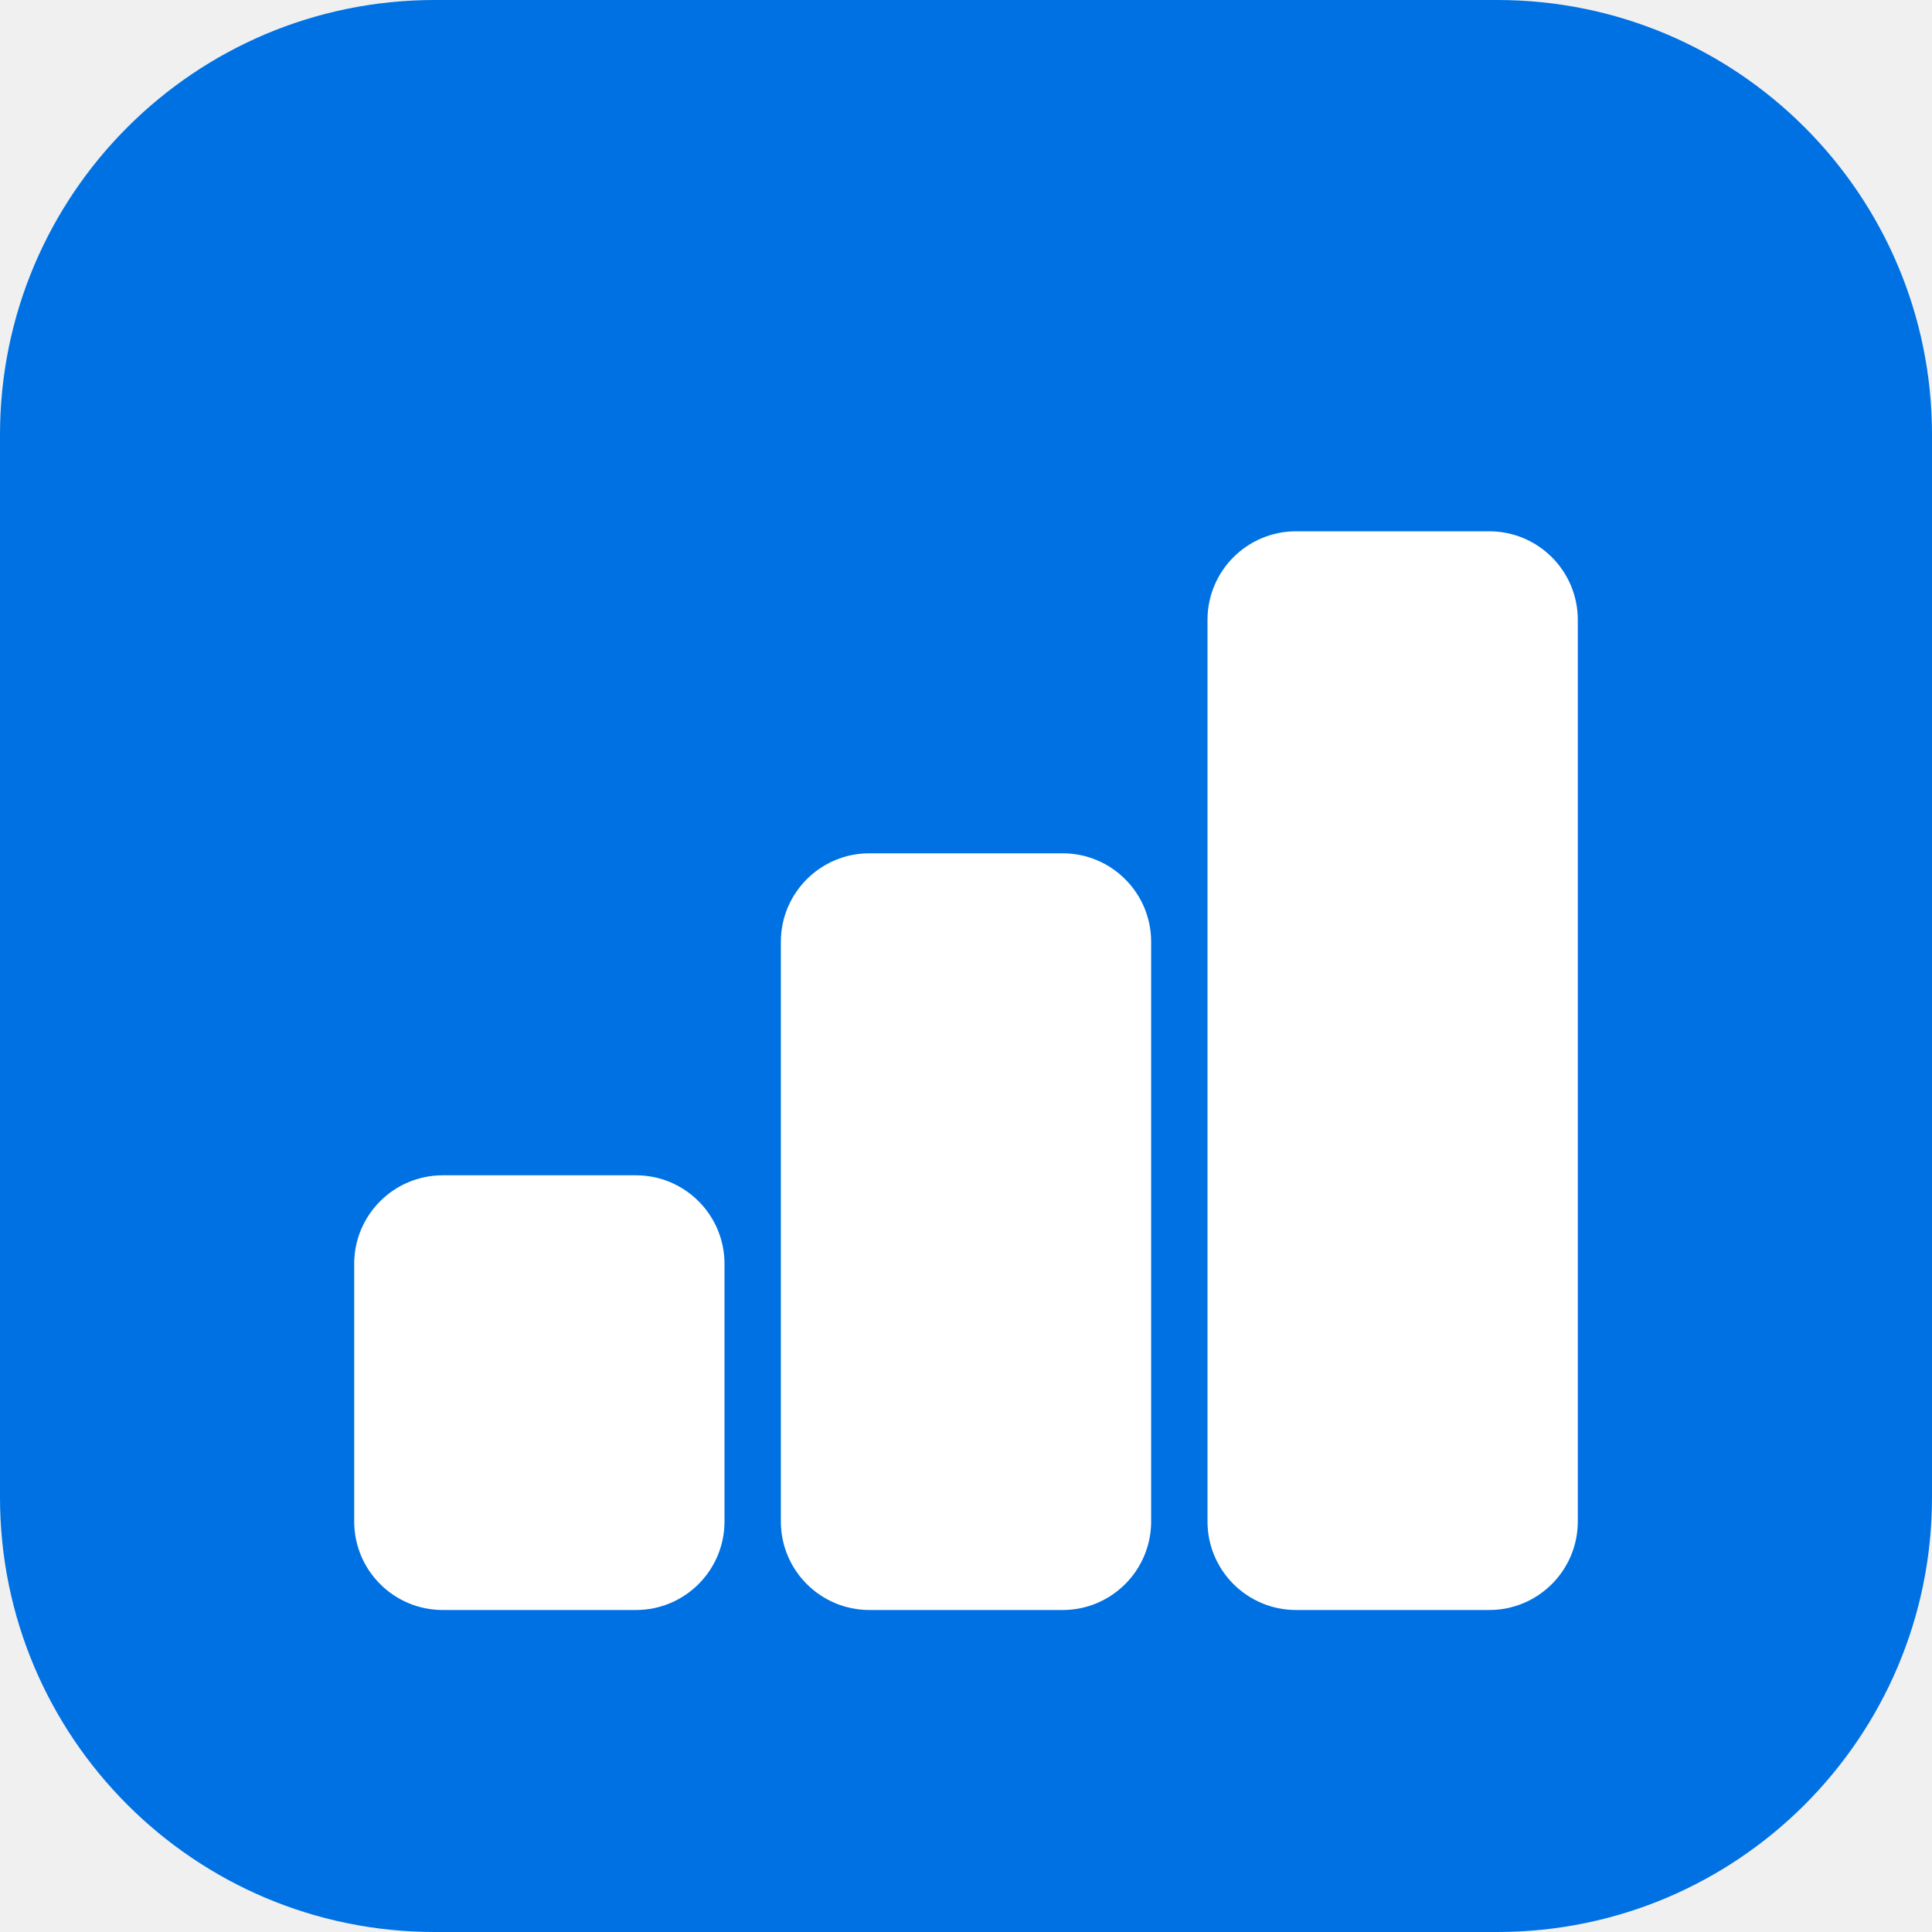
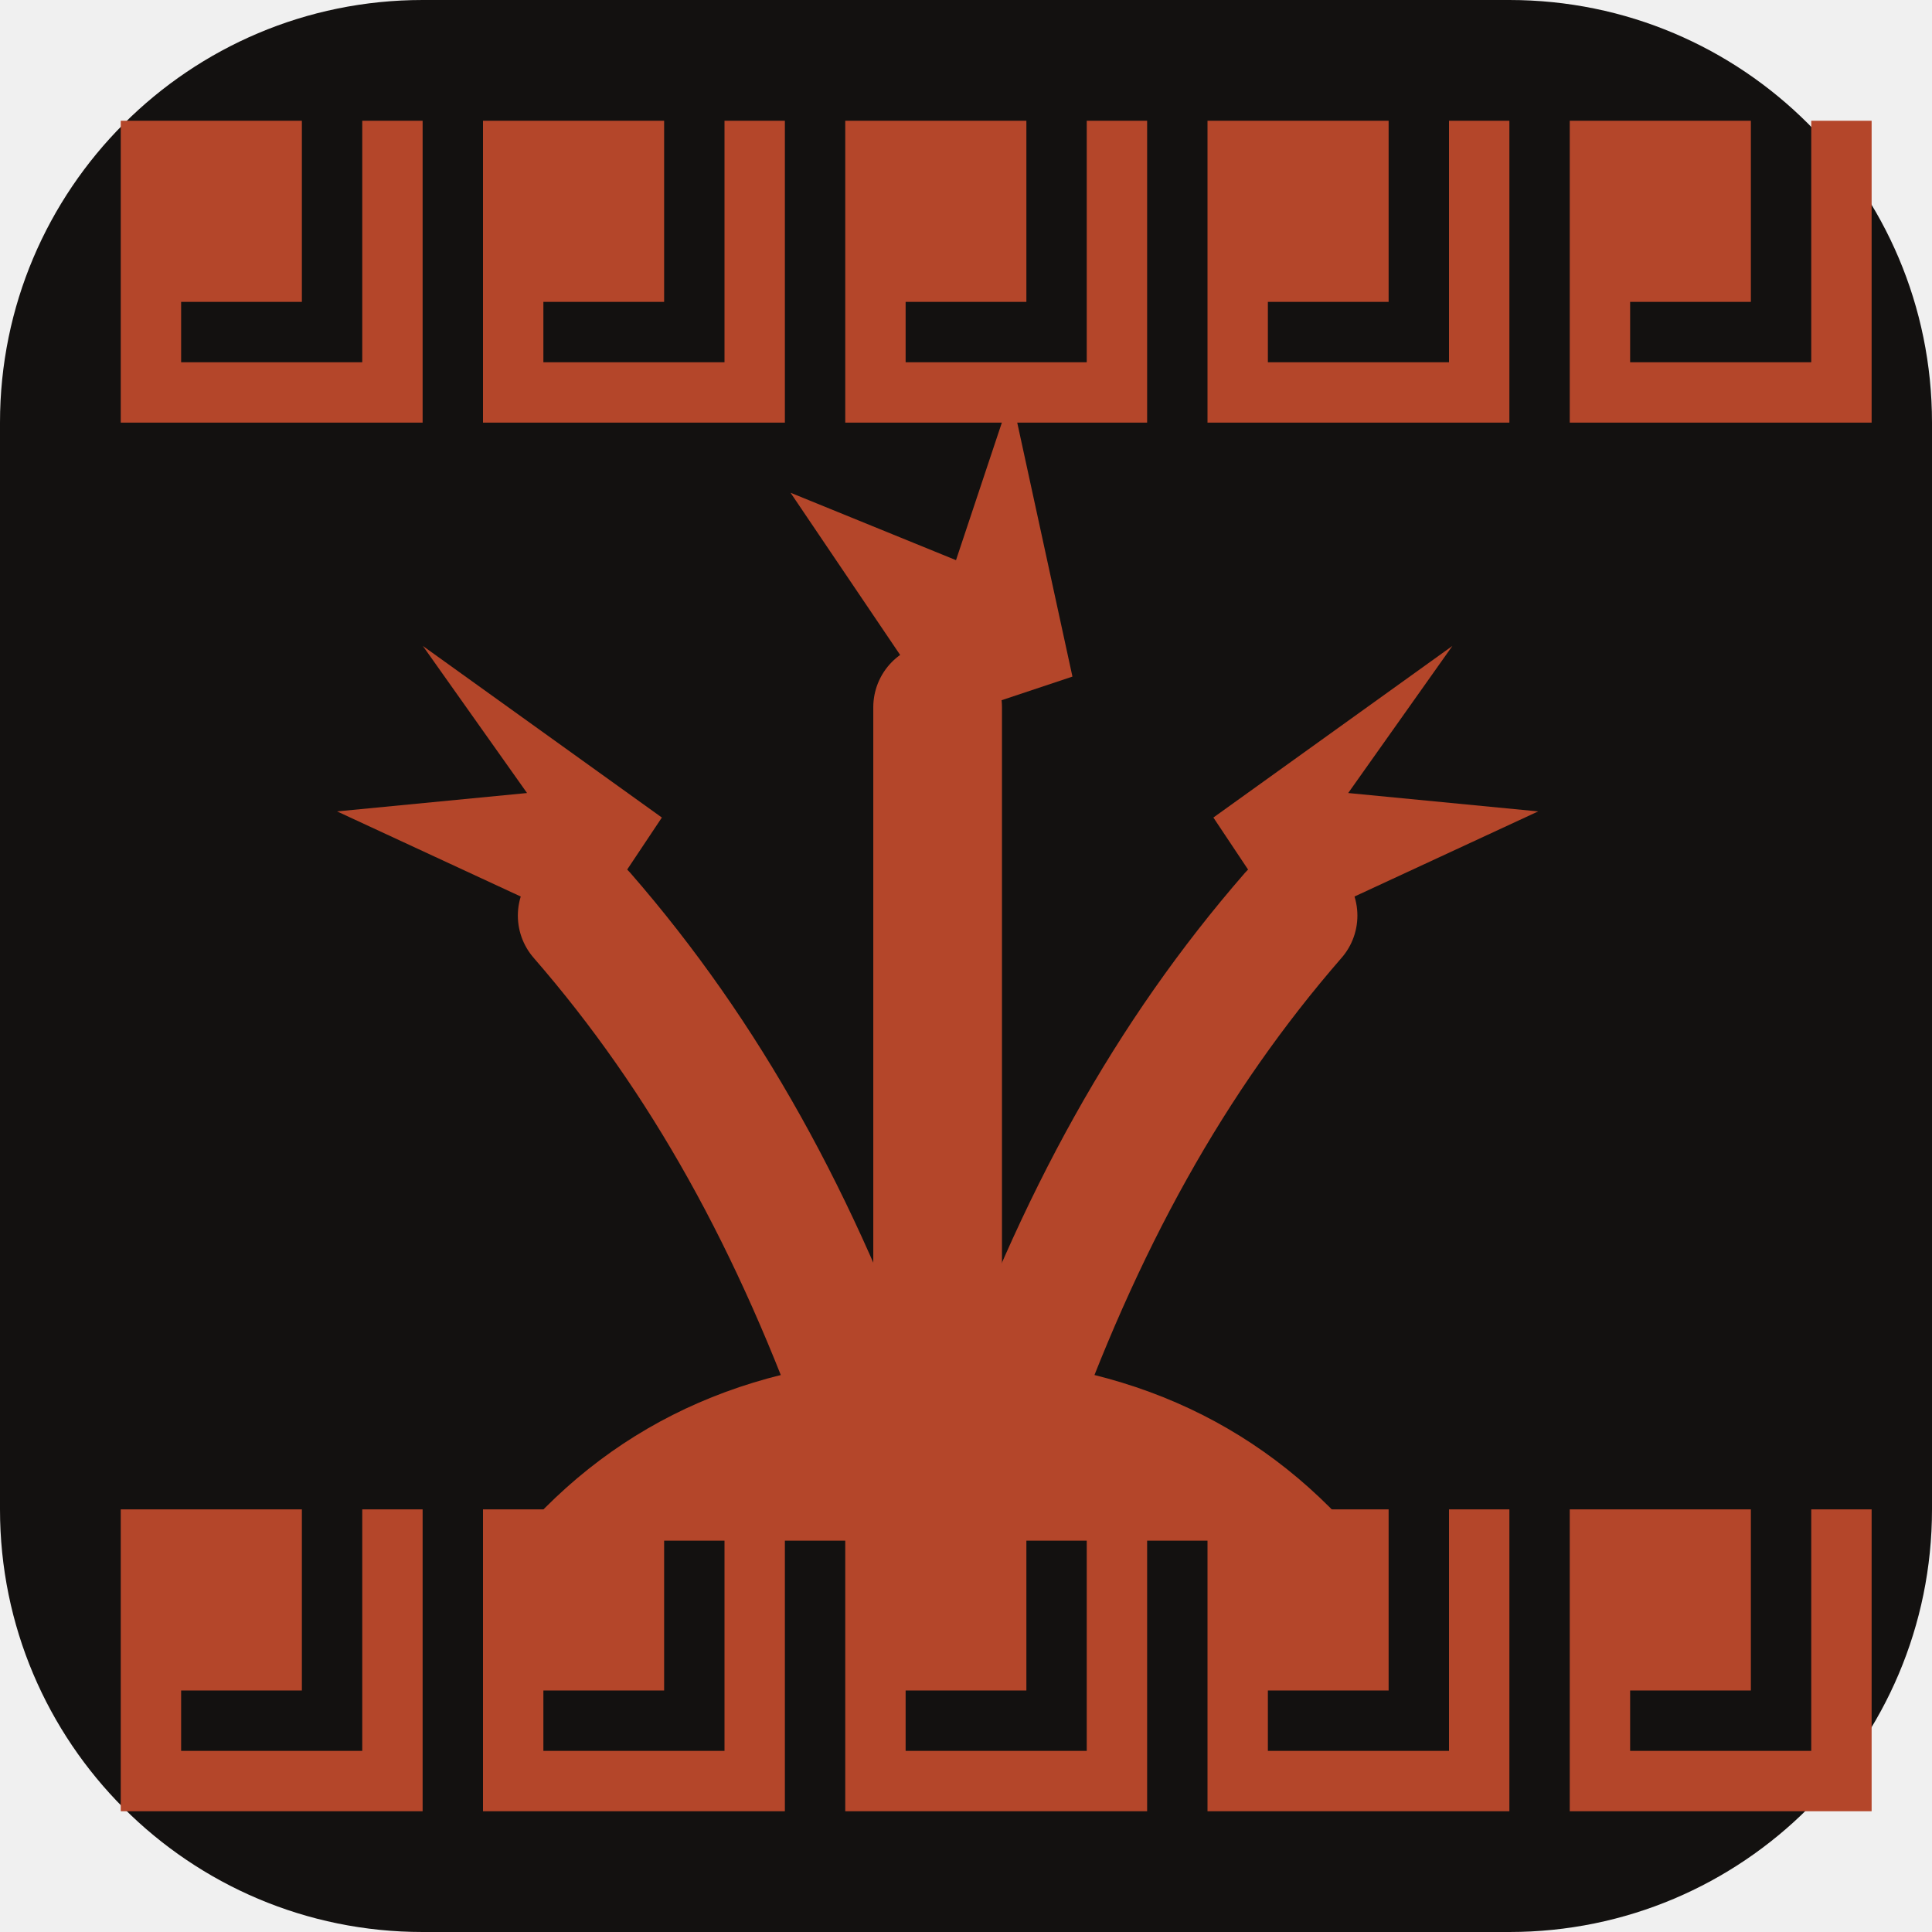
- <svg xmlns="http://www.w3.org/2000/svg" viewBox="0 0 24 24">
-   <rect width="24" height="24" rx="5.4" fill="#0071e3" />
-   <g fill="#fff">
-     <rect x="4.4" y="14.6" width="4.6" height="5.4" rx="1.1" />
-     <rect x="9.7" y="10.6" width="4.6" height="9.4" rx="1.1" />
-     <rect x="15" y="6.6" width="4.6" height="13.4" rx="1.1" />
+ <svg xmlns="http://www.w3.org/2000/svg" viewBox="0 0 64 64">
+   <rect width="64" height="64" rx="14" fill="#131110" />
+   <defs>
+     <path id="m" d="M0 0h6v6H2v2h6V0h2v10H0z" fill="#b4462a" />
+   </defs>
+   <g fill="#b4462a">
+     <use href="#m" x="4" y="4" />
+     <use href="#m" x="16" y="4" />
+     <use href="#m" x="28" y="4" />
+     <use href="#m" x="40" y="4" />
+     <use href="#m" x="52" y="4" />
+     <use href="#m" x="4" y="50" />
+     <use href="#m" x="16" y="50" />
+     <use href="#m" x="28" y="50" />
+     <use href="#m" x="40" y="50" />
+     <use href="#m" x="52" y="50" />
+   </g>
+   <g transform="translate(6.7 8) scale(2.03)">
+     <g stroke="#b4462a" stroke-width="2.1" stroke-linecap="round" fill="none">
+       <path d="M10.9 19.4C9.7 16 8.2 13.3 6.2 11" />
+       <path d="M12 19.9V7.6" />
+       <path d="M13.1 19.4c1.2-3.4 2.7-6.1 4.7-8.4" />
+     </g>
+     <g fill="#b4462a">
+       <path d="m6.3 11.2-4.1-1.9 3.1-.3-1.7-2.4 3.9 2.8-1.2 1.8Z" />
+       <path d="M12.1 7.8 9.6 4.1l2.7 1.1.9-2.7 1 4.6-2.1.7Z" />
+       <path d="m17.7 11.2 4.1-1.9-3.1-.3 1.7-2.4-3.9 2.8 1.2 1.8Z" />
+       <path d="M12 18.2c2.9 0 5.2 1 6.9 3H5.1c1.7-2 4-3 6.9-3Z" />
+     </g>
  </g>
</svg>
